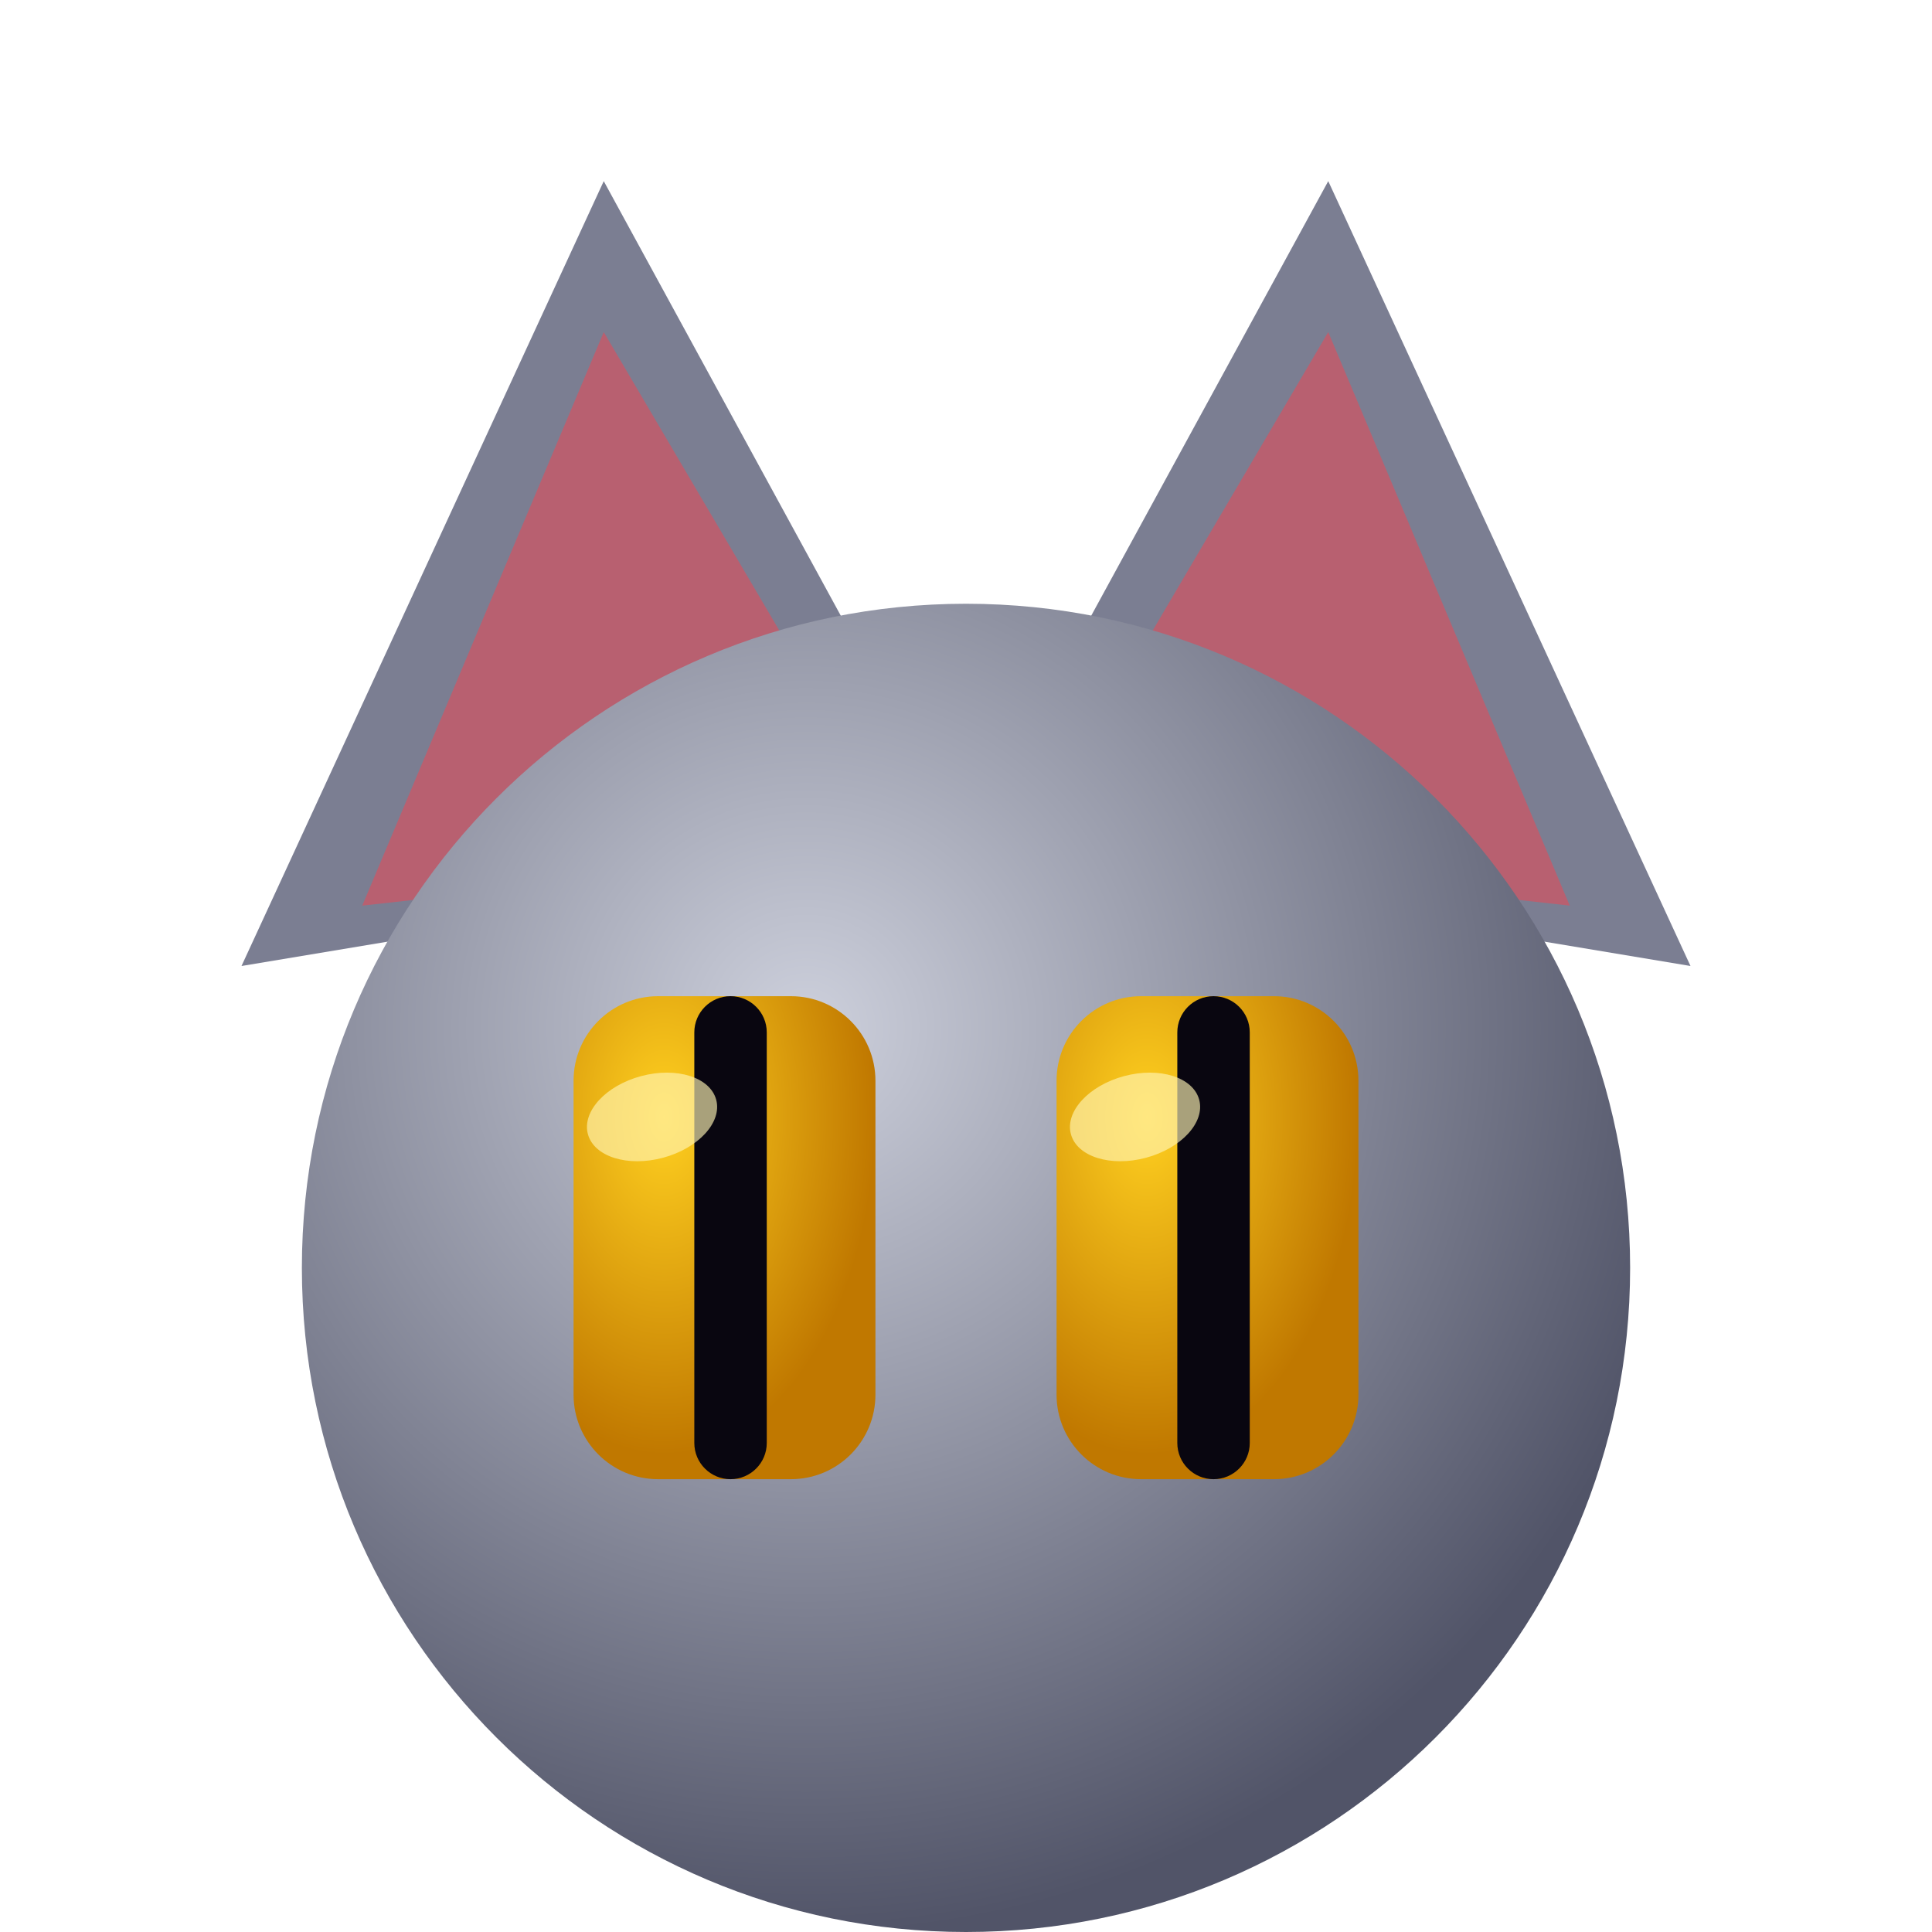
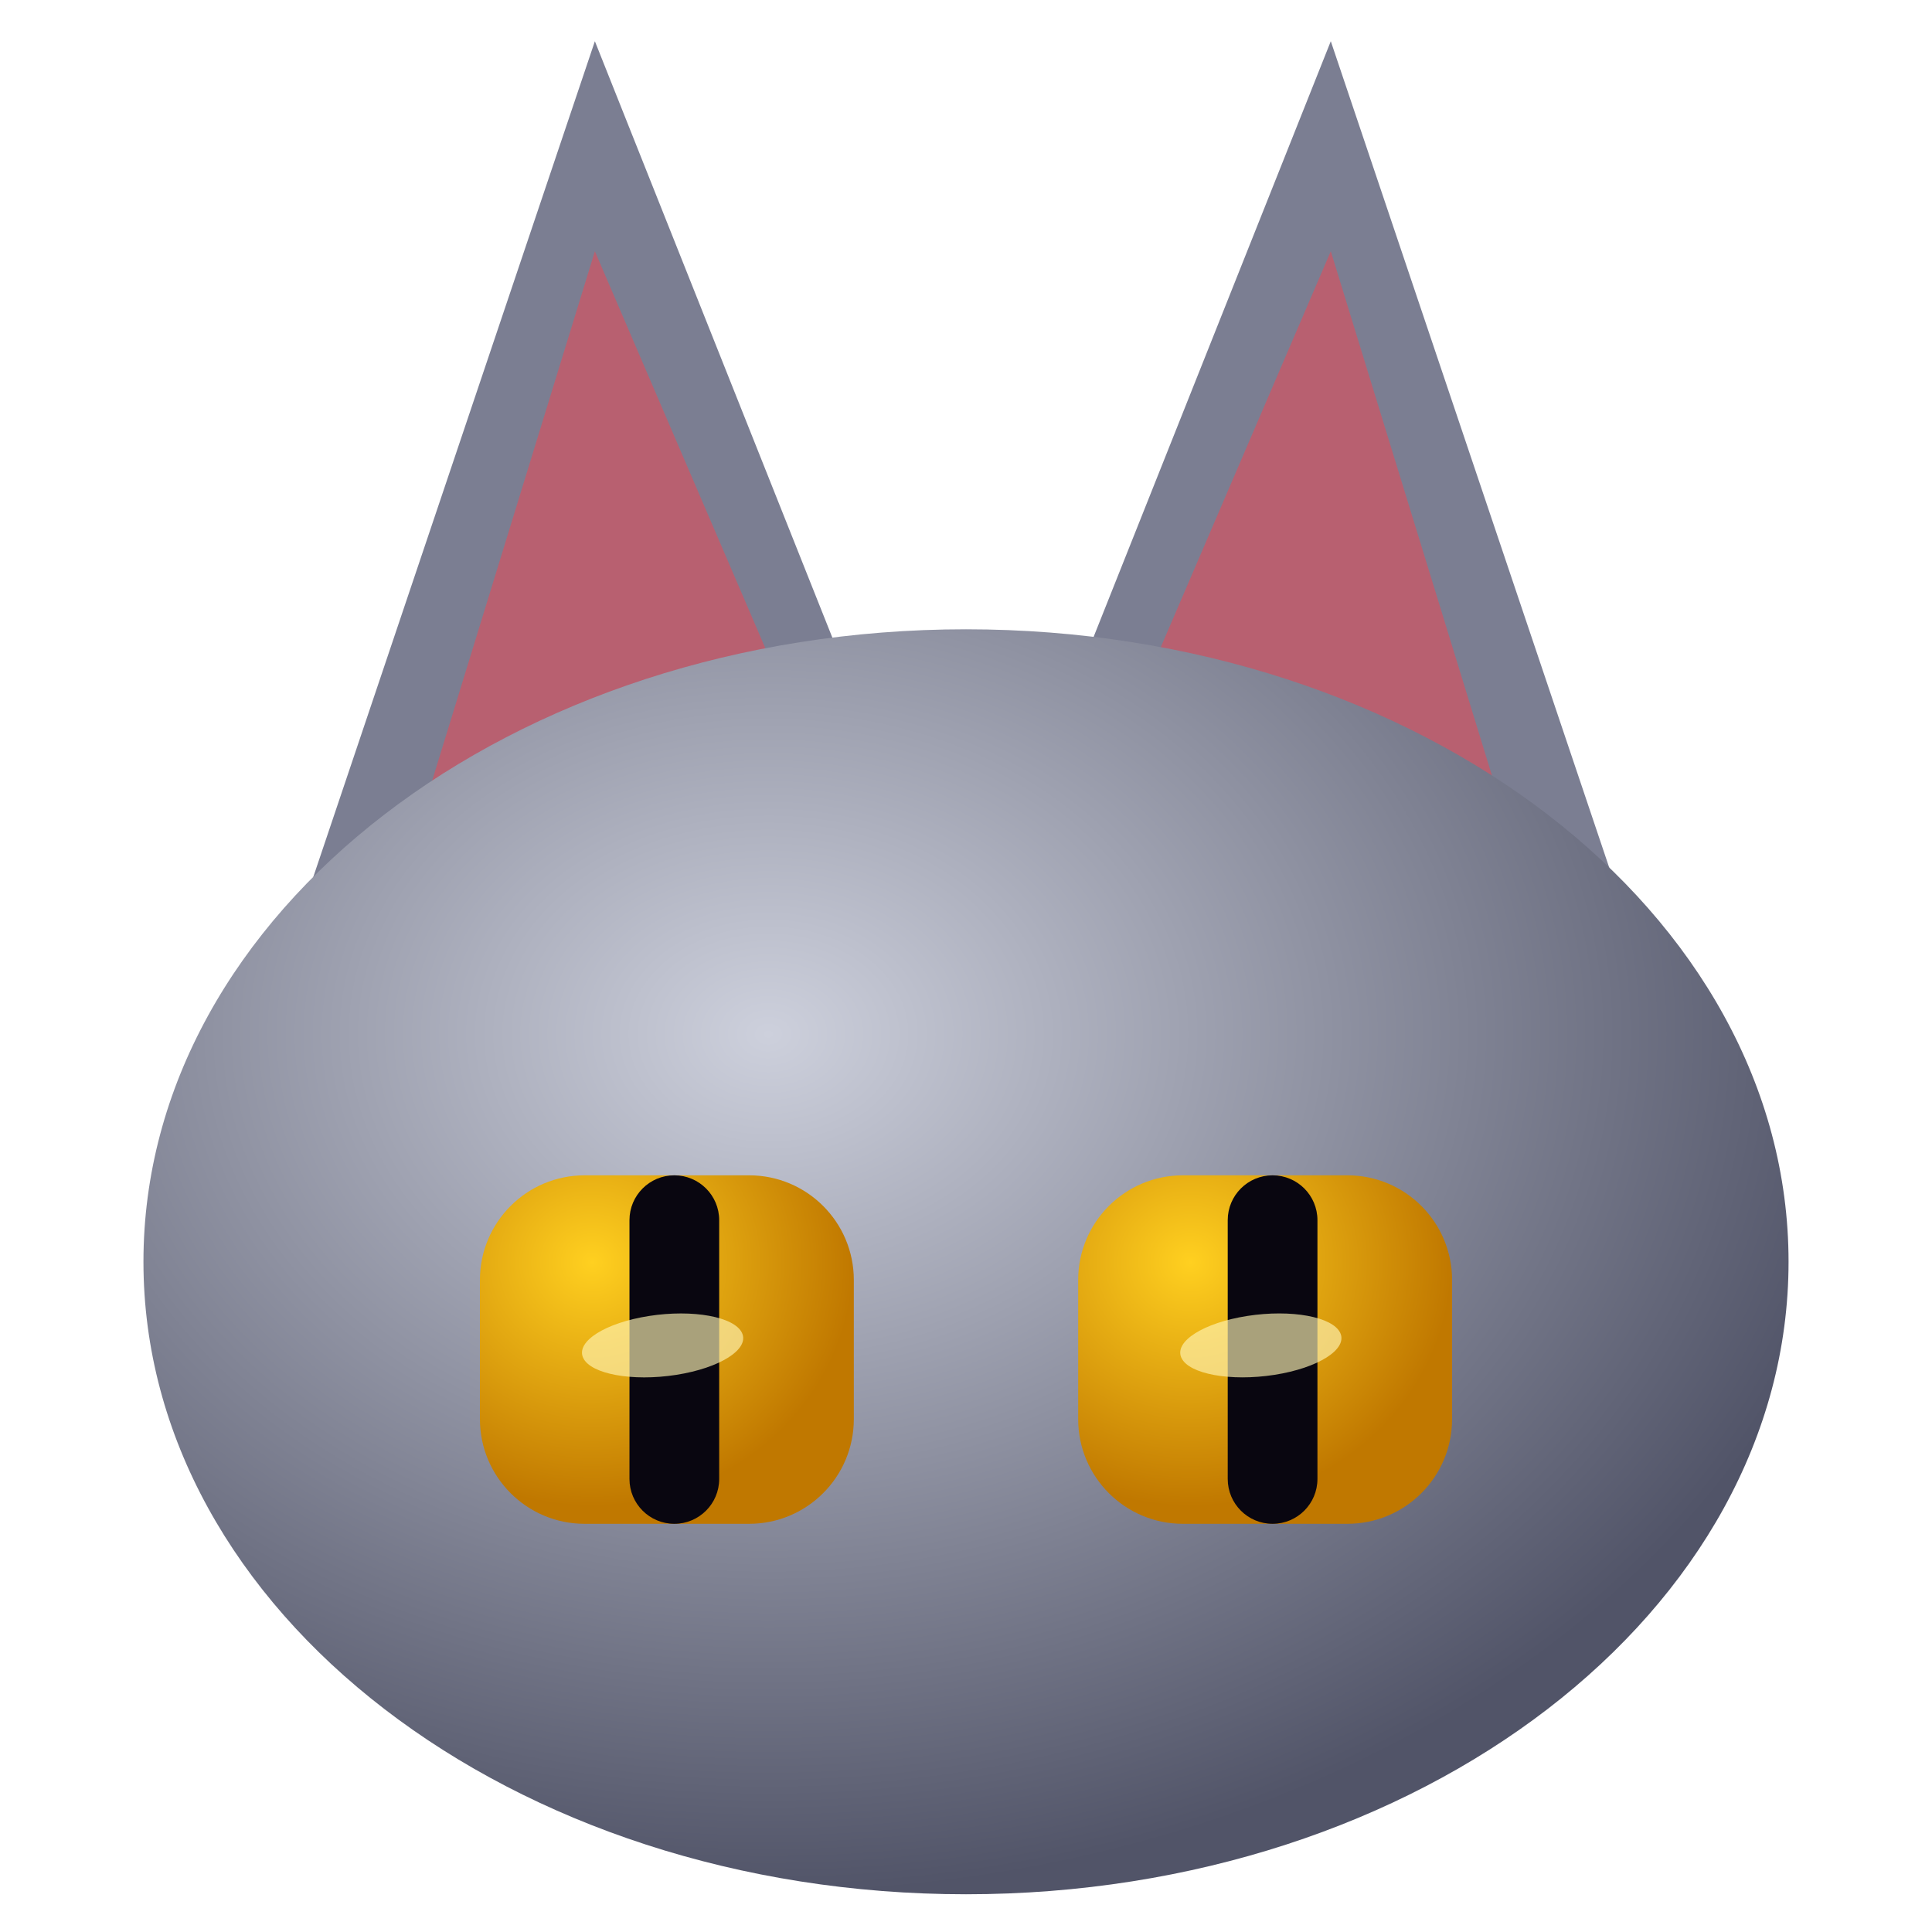
- <svg xmlns="http://www.w3.org/2000/svg" viewBox="0 0 32 32">
-   <defs>
-     <radialGradient id="headGrad" cx="38%" cy="32%" r="68%">
-       <stop offset="0%" stop-color="#cdd0dc" />
-       <stop offset="100%" stop-color="#515468" />
+ <svg xmlns="http://www.w3.org/2000/svg" viewBox="0 0 32 32" version="1.1" id="svg13">
+   <defs id="defs6">
+     <radialGradient id="headGrad" cx="13.36" cy="17.04" r="14.96" fx="13.36" fy="17.04" gradientUnits="userSpaceOnUse" gradientTransform="matrix(1.238576,0,0,0.9524044,-3.81722,0.898721)">
+       <stop offset="0%" stop-color="#cdd0dc" id="stop1" />
+       <stop offset="100%" stop-color="#515468" id="stop2" />
    </radialGradient>
-     <radialGradient id="eyeGradL" cx="30%" cy="25%" r="70%">
-       <stop offset="0%" stop-color="#ffd020" />
-       <stop offset="100%" stop-color="#c07800" />
+     <radialGradient id="eyeGradL" cx="13.914" cy="14.626" r="4.427" gradientTransform="matrix(0.9791805,0,0,0.9126311,-3.81722,7.56254)" fx="13.914" fy="14.626" gradientUnits="userSpaceOnUse">
+       <stop offset="0%" stop-color="#ffd020" id="stop3" />
+       <stop offset="100%" stop-color="#c07800" id="stop4" />
    </radialGradient>
-     <radialGradient id="eyeGradR" cx="30%" cy="25%" r="70%">
-       <stop offset="0%" stop-color="#ffd020" />
-       <stop offset="100%" stop-color="#c07800" />
+     <radialGradient id="eyeGradR" cx="24.033" cy="14.626" r="4.427" gradientTransform="matrix(0.9791805,0,0,0.9126311,-3.81722,7.56254)" fx="24.033" fy="14.626" gradientUnits="userSpaceOnUse">
+       <stop offset="0%" stop-color="#ffd020" id="stop5" />
+       <stop offset="100%" stop-color="#c07800" id="stop6" />
    </radialGradient>
  </defs>
-   <polygon points="4,16 10,3 16,14" fill="#7b7e92" />
-   <polygon points="16,14 22,3 28,16" fill="#7b7e92" />
-   <polygon points="6,15 10,5.5 15,14" fill="#b86070" />
-   <polygon points="17,14 22,5.5 26,15" fill="#b86070" />
-   <circle cx="16" cy="21" r="11" fill="url(#headGrad)" />
-   <rect x="9.5" y="16.5" width="5" height="8" rx="1.4" fill="url(#eyeGradL)" />
-   <rect x="17.5" y="16.5" width="5" height="8" rx="1.4" fill="url(#eyeGradR)" />
-   <rect x="11.5" y="16.5" width="1.2" height="8" rx="0.6" fill="#090610" />
-   <rect x="19.5" y="16.5" width="1.2" height="8" rx="0.6" fill="#090610" />
-   <ellipse cx="10.8" cy="18.5" rx="1.1" ry="0.7" fill="rgba(255,245,180,0.65)" transform="rotate(-15,10.8,18.5)" />
-   <ellipse cx="18.8" cy="18.5" rx="1.1" ry="0.7" fill="rgba(255,245,180,0.65)" transform="rotate(-15,18.8,18.5)" />
+   <polygon points="16,14 4,16 10,3 " fill="#7b7e92" id="polygon6" transform="matrix(1.015764,0,0,1.391461,-0.3046439,-3.491843)" />
+   <polygon points="28,16 16,14 22,3 " fill="#7b7e92" id="polygon7" transform="matrix(1.015764,0,0,1.391461,-0.3046439,-3.491843)" />
+   <polygon points="15,14 6,15 10,5.5 " fill="#b86070" id="polygon8" transform="matrix(1.015764,0,0,1.391461,-0.3046439,-3.491843)" />
+   <polygon points="26,15 17,14 22,5.5 " fill="#b86070" id="polygon9" transform="matrix(1.015764,0,0,1.391461,-0.3046439,-3.491843)" />
+   <ellipse cx="16" cy="20.899" fill="url(#headGrad)" id="circle9" style="fill:url(#headGrad);stroke-width:1.086" rx="13.624" ry="10.476" />
+   <rect x="7.949" y="19.467" width="6.193" height="5.772" rx="1.734" fill="url(#eyeGradL)" id="rect9" style="fill:url(#eyeGradL);stroke-width:0.945" />
+   <rect x="17.858" y="19.467" width="6.193" height="5.772" rx="1.734" fill="url(#eyeGradR)" id="rect10" style="fill:url(#eyeGradR);stroke-width:0.945" />
+   <rect x="10.426" y="19.467" width="1.486" height="5.772" rx="0.743" fill="#090610" id="rect11" style="stroke-width:0.945" />
+   <rect x="20.335" y="19.467" width="1.486" height="5.772" rx="0.743" fill="#090610" id="rect12" style="stroke-width:0.945" />
+   <ellipse cx="0.684" cy="24.645" rx="1.332" ry="0.537" fill="rgba(255,245,180,0.65)" transform="matrix(0.9880367,-0.154219,0.4178914,0.908497,0,0)" id="ellipse12" style="stroke-width:0.964" />
+   <ellipse cx="10.041" cy="26.233" rx="1.332" ry="0.537" fill="rgba(255,245,180,0.65)" transform="matrix(0.9880367,-0.154219,0.4178914,0.908497,0,0)" id="ellipse13" style="stroke-width:0.964" />
</svg>
